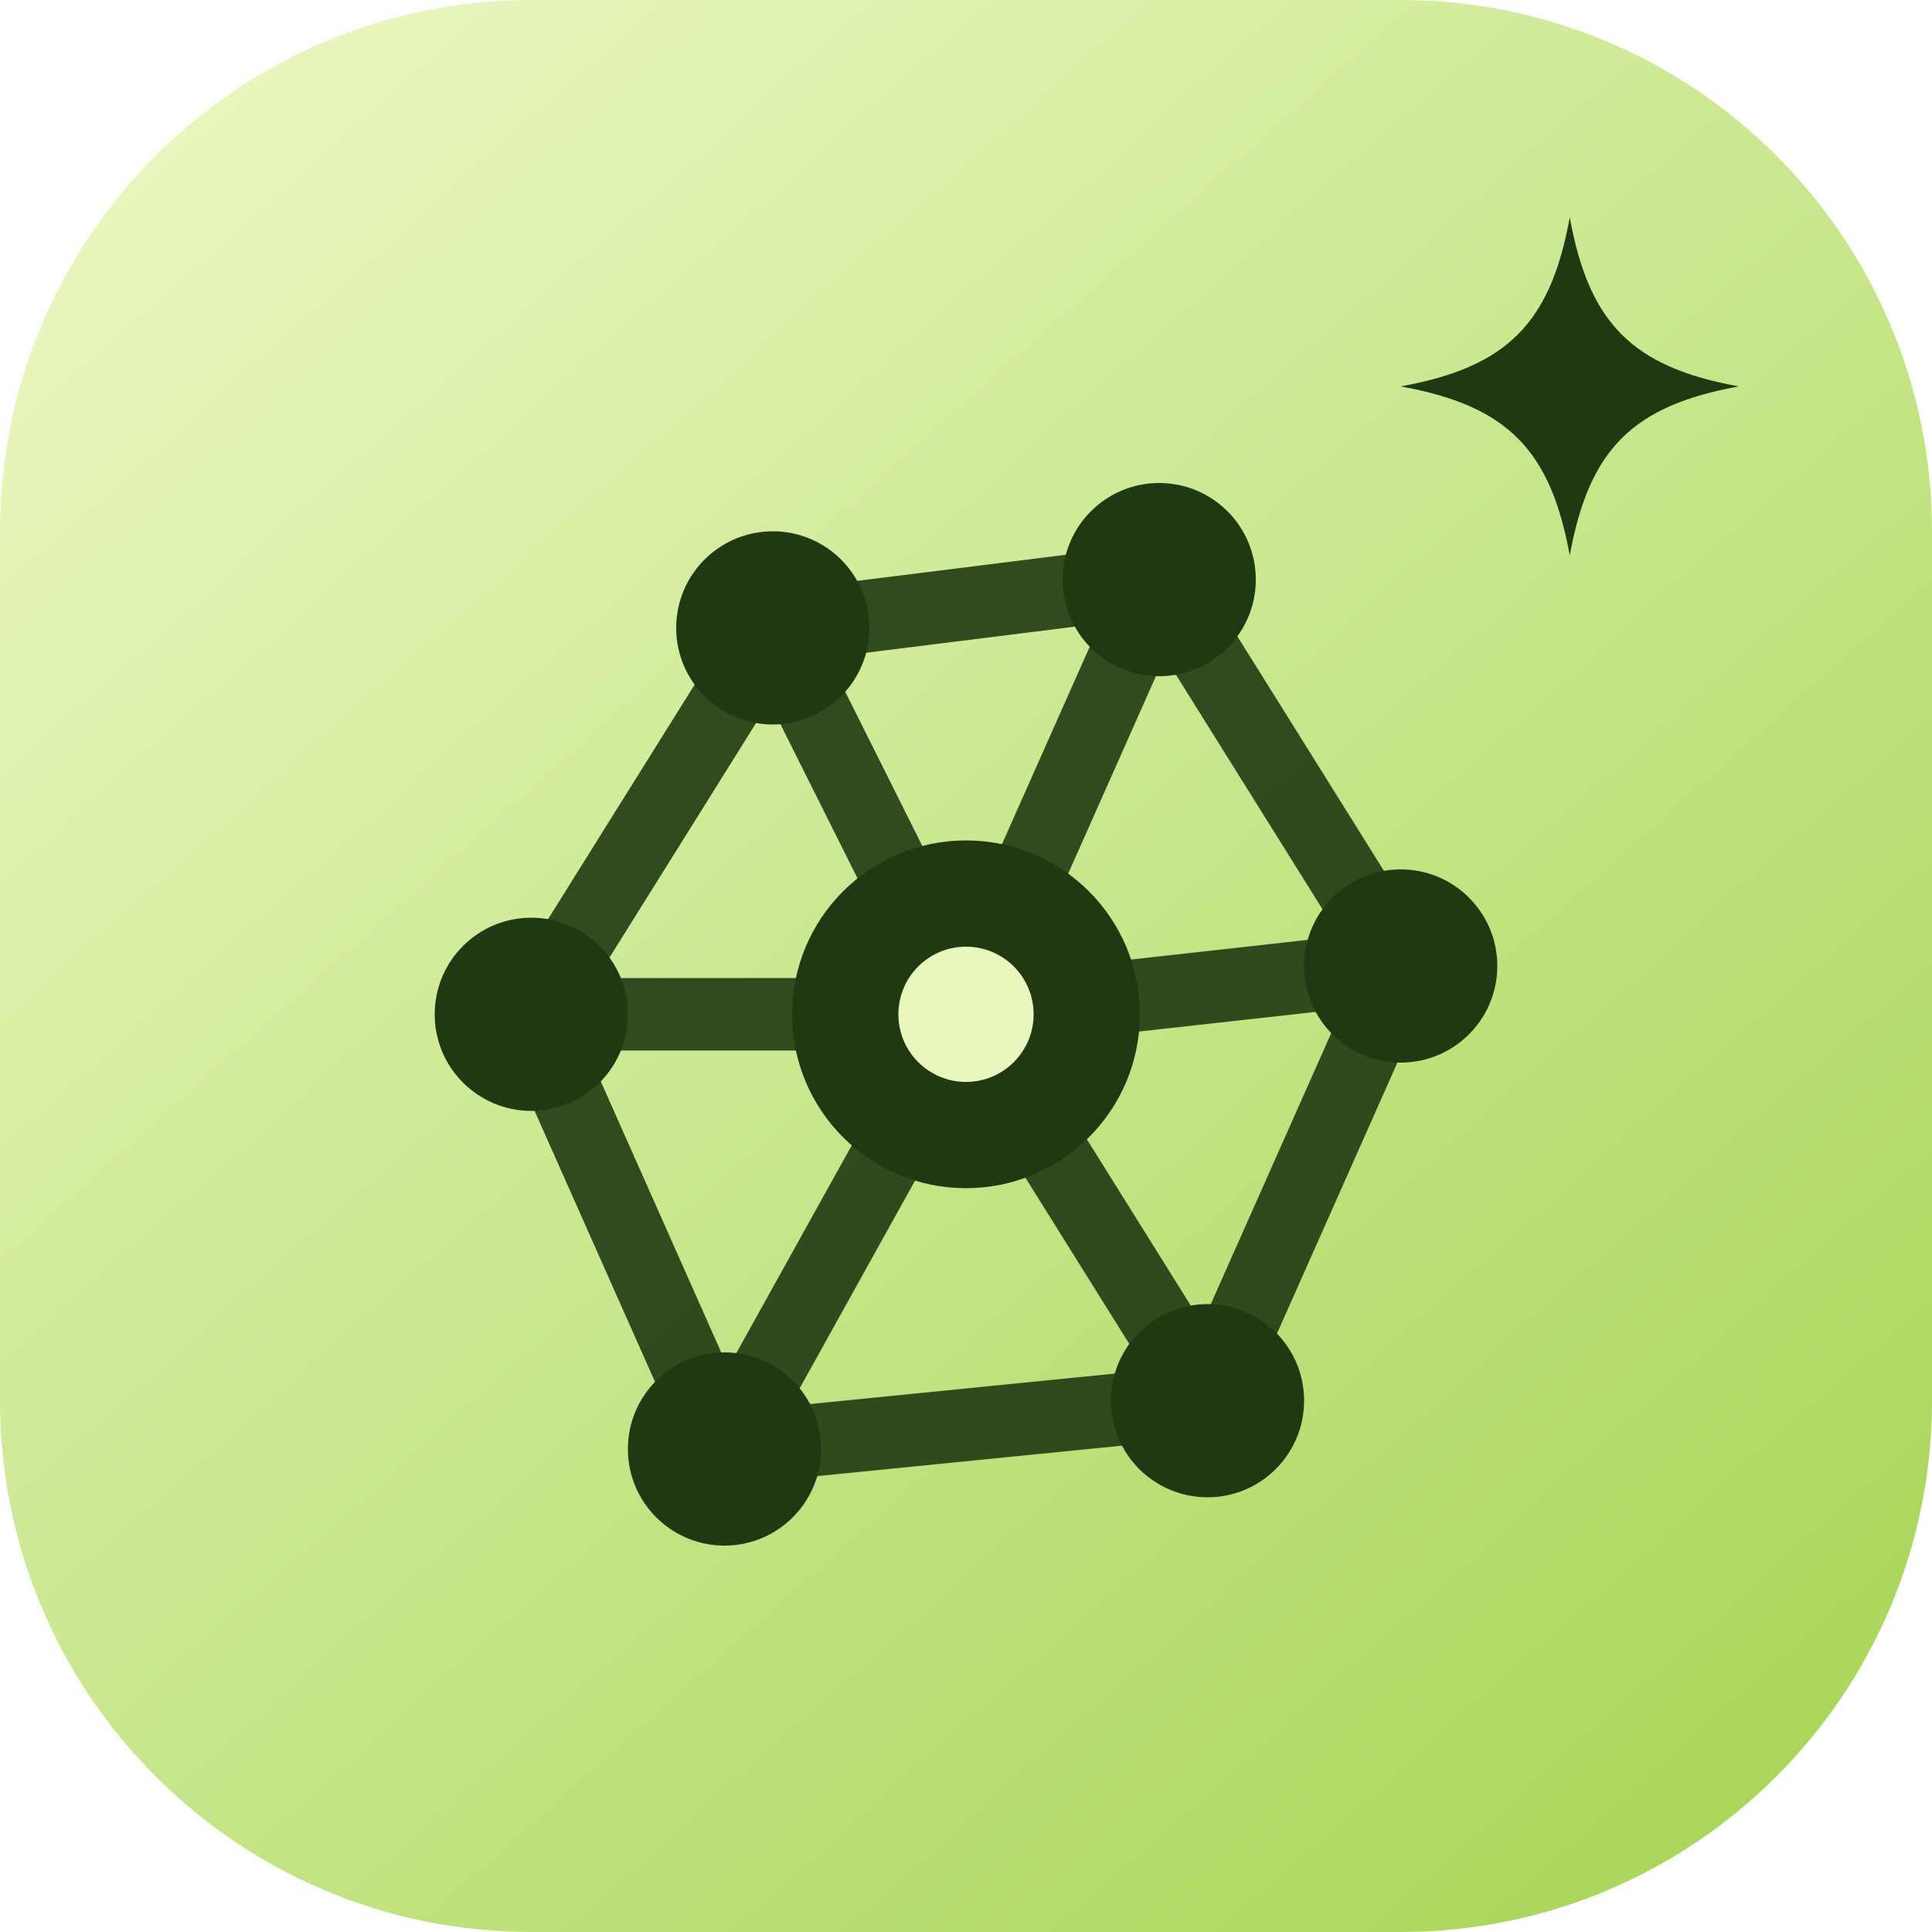
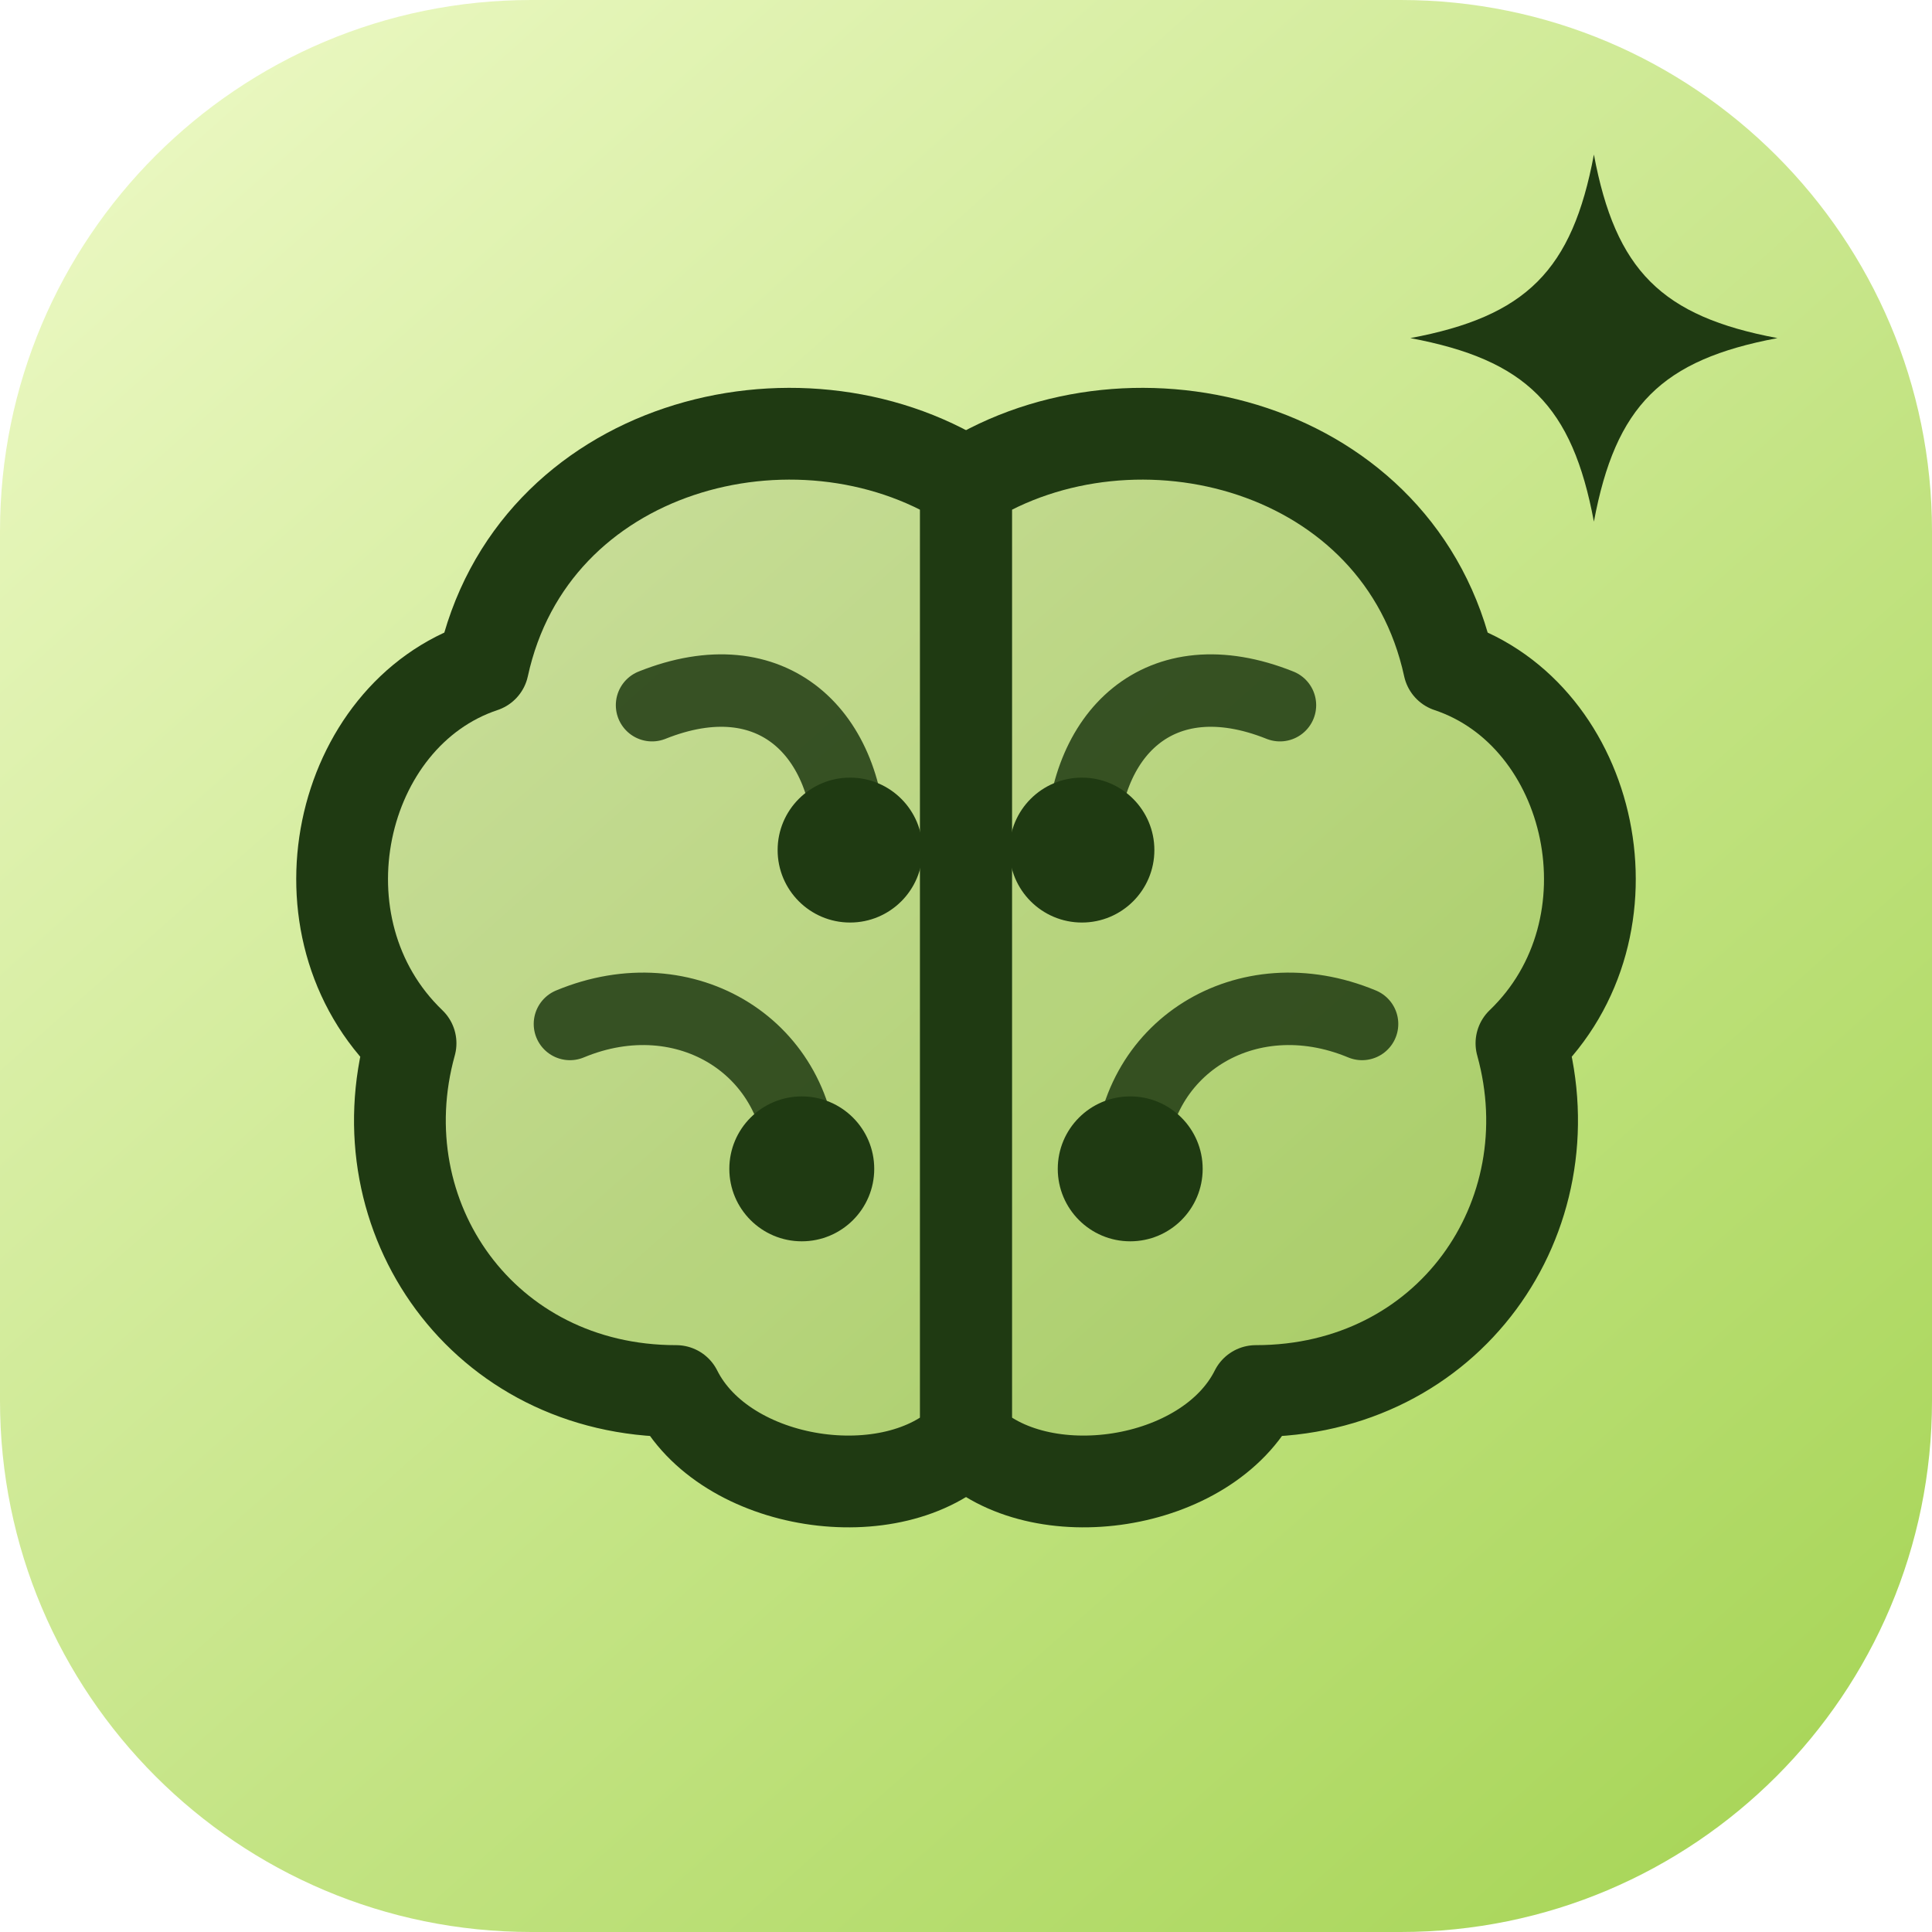
<svg xmlns="http://www.w3.org/2000/svg" width="40" height="40" viewBox="0 0 40 40" fill="none">
  <defs>
    <linearGradient id="bg" x1="4" y1="2" x2="36" y2="38" gradientUnits="userSpaceOnUse">
      <stop stop-color="#e9f7bf" />
      <stop offset="1" stop-color="#a9d65a" />
    </linearGradient>
  </defs>
  <rect width="40" height="40" rx="11" fill="url(#bg)" />
-   <g stroke="#1f3a12" stroke-width="1.5" stroke-linecap="round" stroke-linejoin="round" opacity="0.9">
-     <path d="M11 21 16 13 24 12 29 20 25 29 15 30 11 21Z" />
-     <path d="M20 21 16 13M20 21 29 20M20 21 15 30M20 21 25 29M20 21 11 21M20 21 24 12" />
+   <g stroke="#1f3a12" stroke-width="1.9" stroke-linecap="round" stroke-linejoin="round" fill="#1f3a12" fill-opacity="0.1">
+     <path d="M20 10C16.5 7.8 11 9.2 10 13.8 7 14.8 6 19.2 8.5 21.6 7.5 25.2 10 28.8 14 28.8 15 30.8 18.5 31.3 20 29.8Z" />
+     <path d="M20 10C23.5 7.8 29 9.2 30 13.8 33 14.8 34 19.2 31.5 21.6 32.5 25.2 30 28.8 26 28.8 25 30.8 21.5 31.3 20 29.8Z" />
+   </g>
+   <g stroke="#1f3a12" stroke-width="1.5" stroke-linecap="round" opacity="0.85">
+     <path d="M13.5 14.6C16 13.6 17.6 15.2 17.6 17.6" />
+     <path d="M11.8 21.2C14.2 20.2 16.6 21.7 16.6 24.2" />
+     <path d="M26.5 14.6C24 13.6 22.4 15.2 22.4 17.6" />
+     <path d="M28.2 21.2C25.8 20.2 23.4 21.7 23.4 24.2" />
  </g>
  <g fill="#1f3a12">
-     <circle cx="11" cy="21" r="2" />
-     <circle cx="16" cy="13" r="2" />
-     <circle cx="24" cy="12" r="2" />
-     <circle cx="29" cy="20" r="2" />
-     <circle cx="25" cy="29" r="2" />
-     <circle cx="15" cy="30" r="2" />
-     <circle cx="20" cy="21" r="3.6" />
+     <circle cx="17.6" cy="17.6" r="1.5" />
+     <circle cx="16.6" cy="24.2" r="1.5" />
+     <circle cx="22.4" cy="17.6" r="1.5" />
+     <circle cx="23.4" cy="24.2" r="1.5" />
  </g>
-   <circle cx="20" cy="21" r="1.4" fill="#e9f7bf" />
-   <path d="M32.5 4.5c.4 2.2 1.3 3.1 3.5 3.5-2.2.4-3.1 1.3-3.5 3.5-.4-2.2-1.3-3.1-3.5-3.5 2.2-.4 3.1-1.3 3.5-3.5Z" fill="#1f3a12" />
+   <path d="M33 3.2c.45 2.4 1.4 3.35 3.8 3.8-2.4.45-3.35 1.4-3.8 3.8-.45-2.4-1.4-3.35-3.8-3.8 2.4-.45 3.35-1.4 3.8-3.8Z" fill="#1f3a12" />
</svg>
